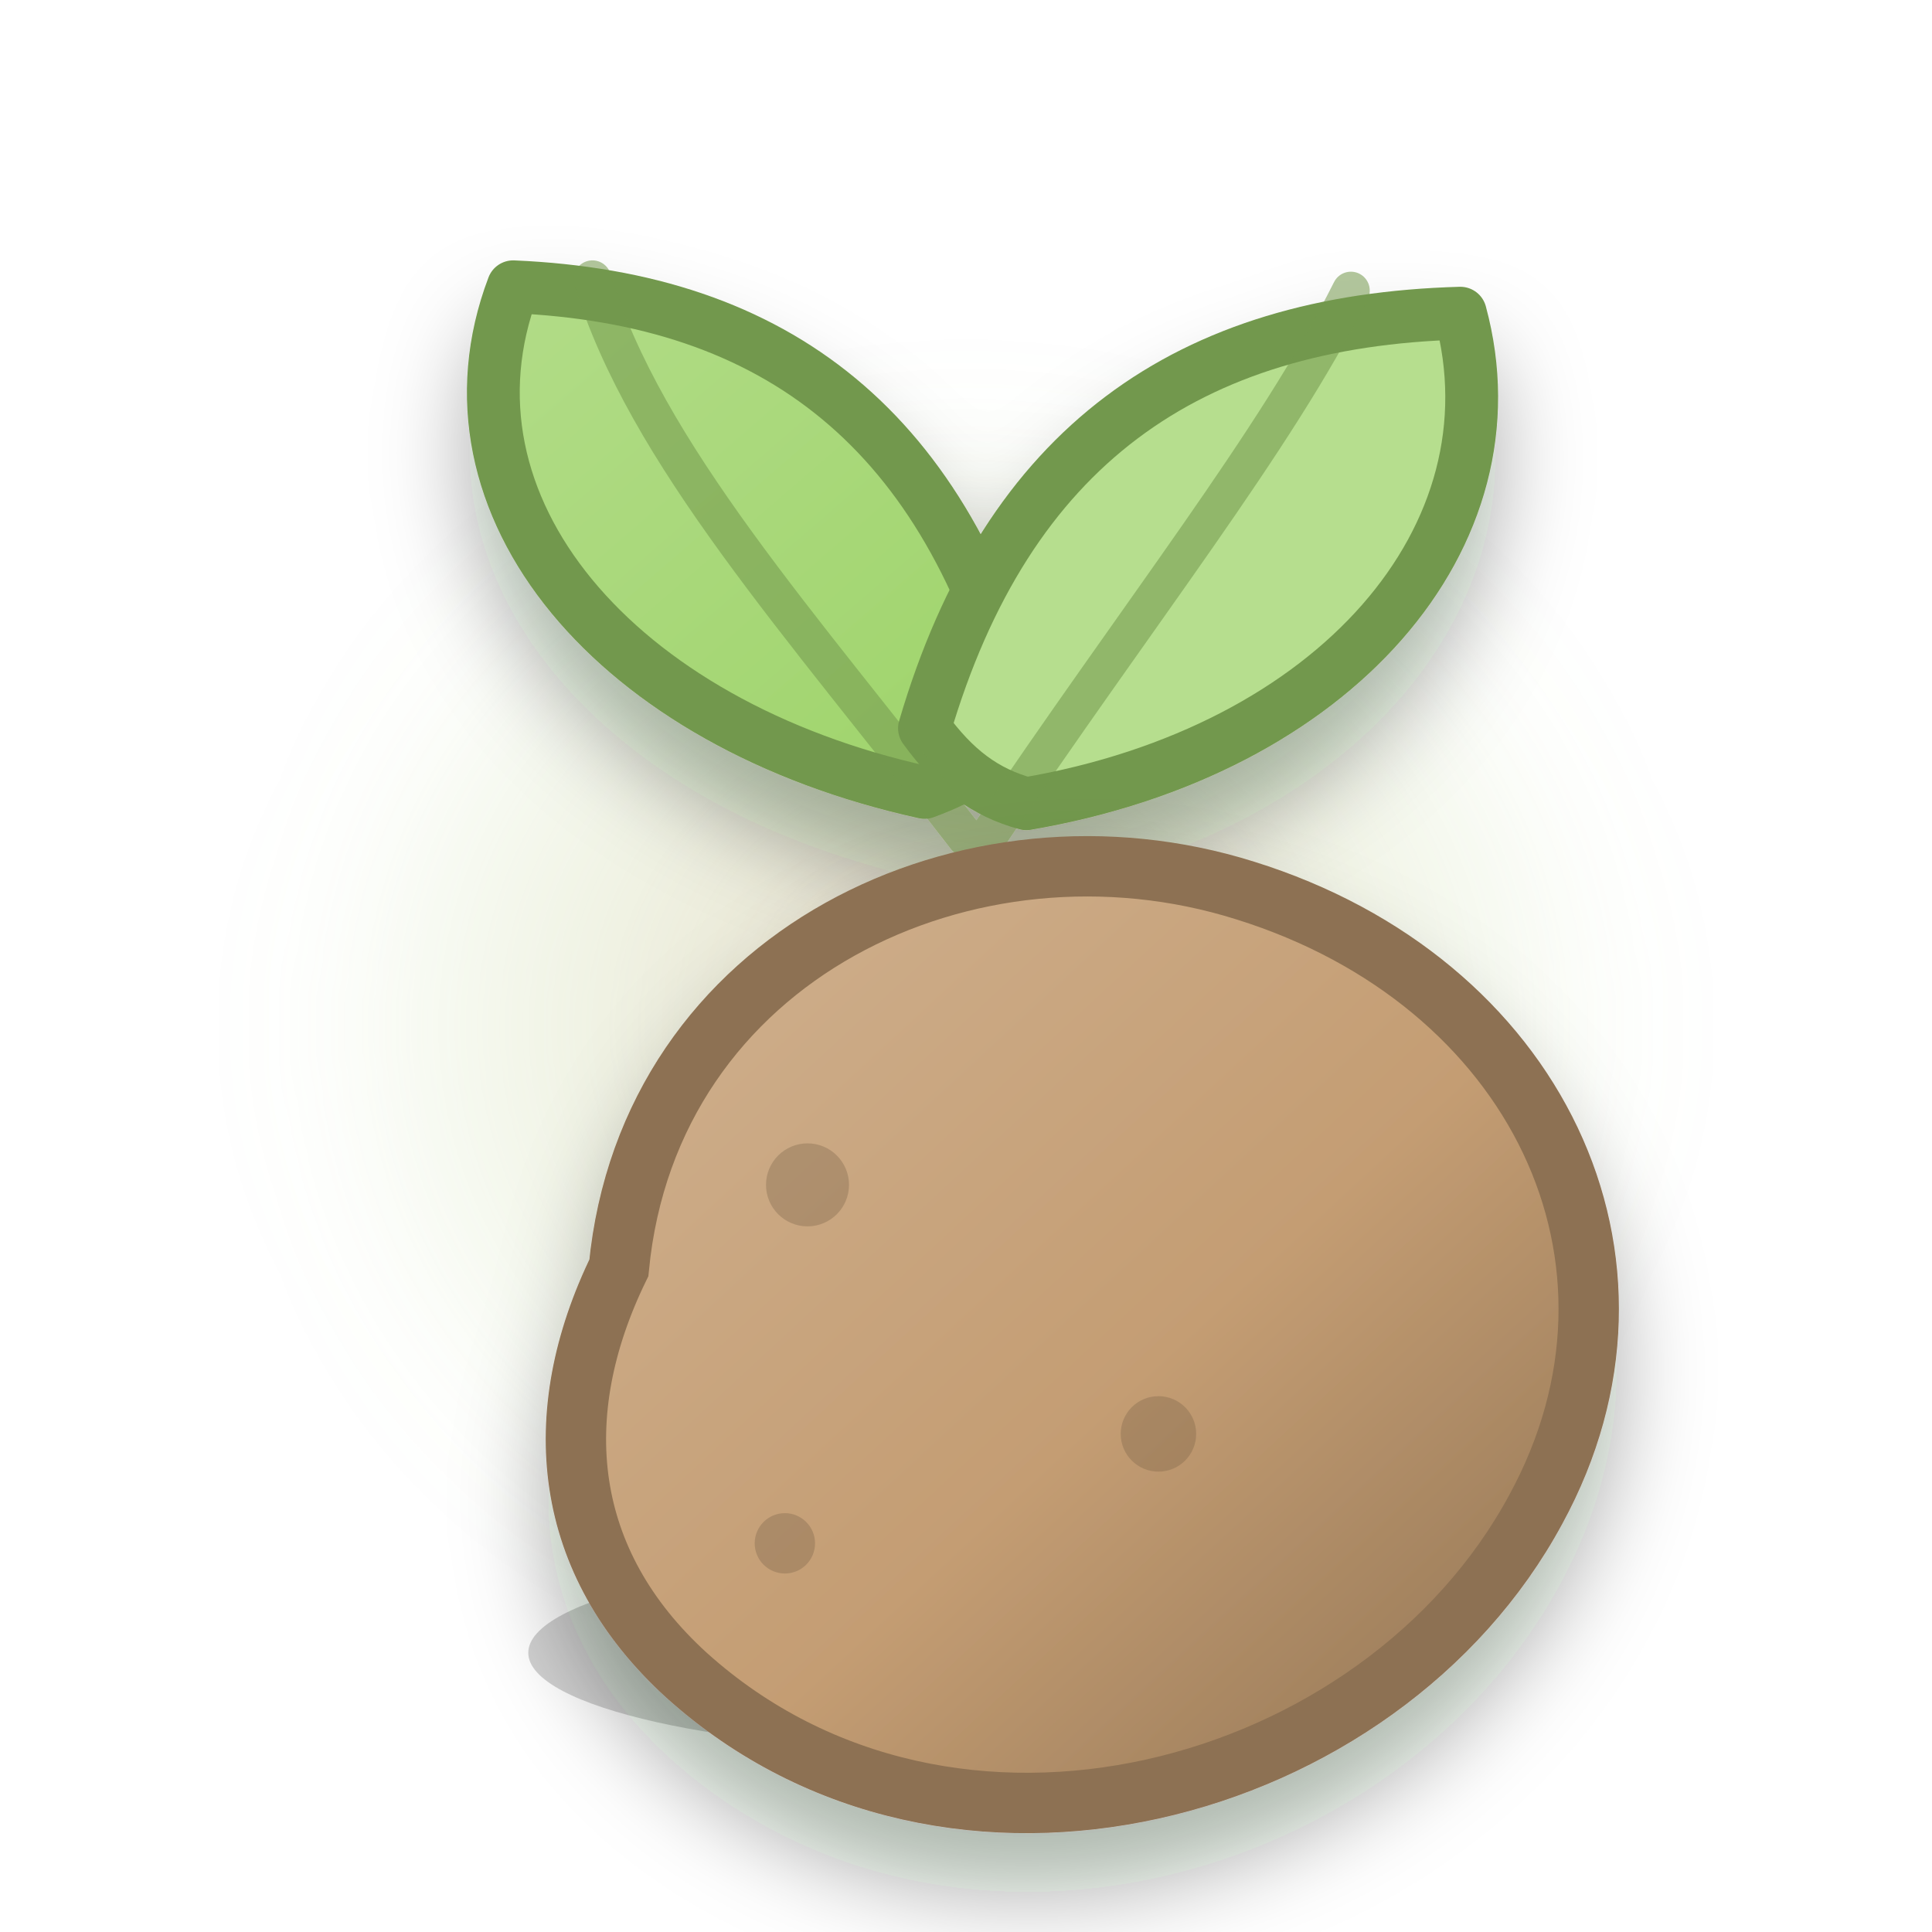
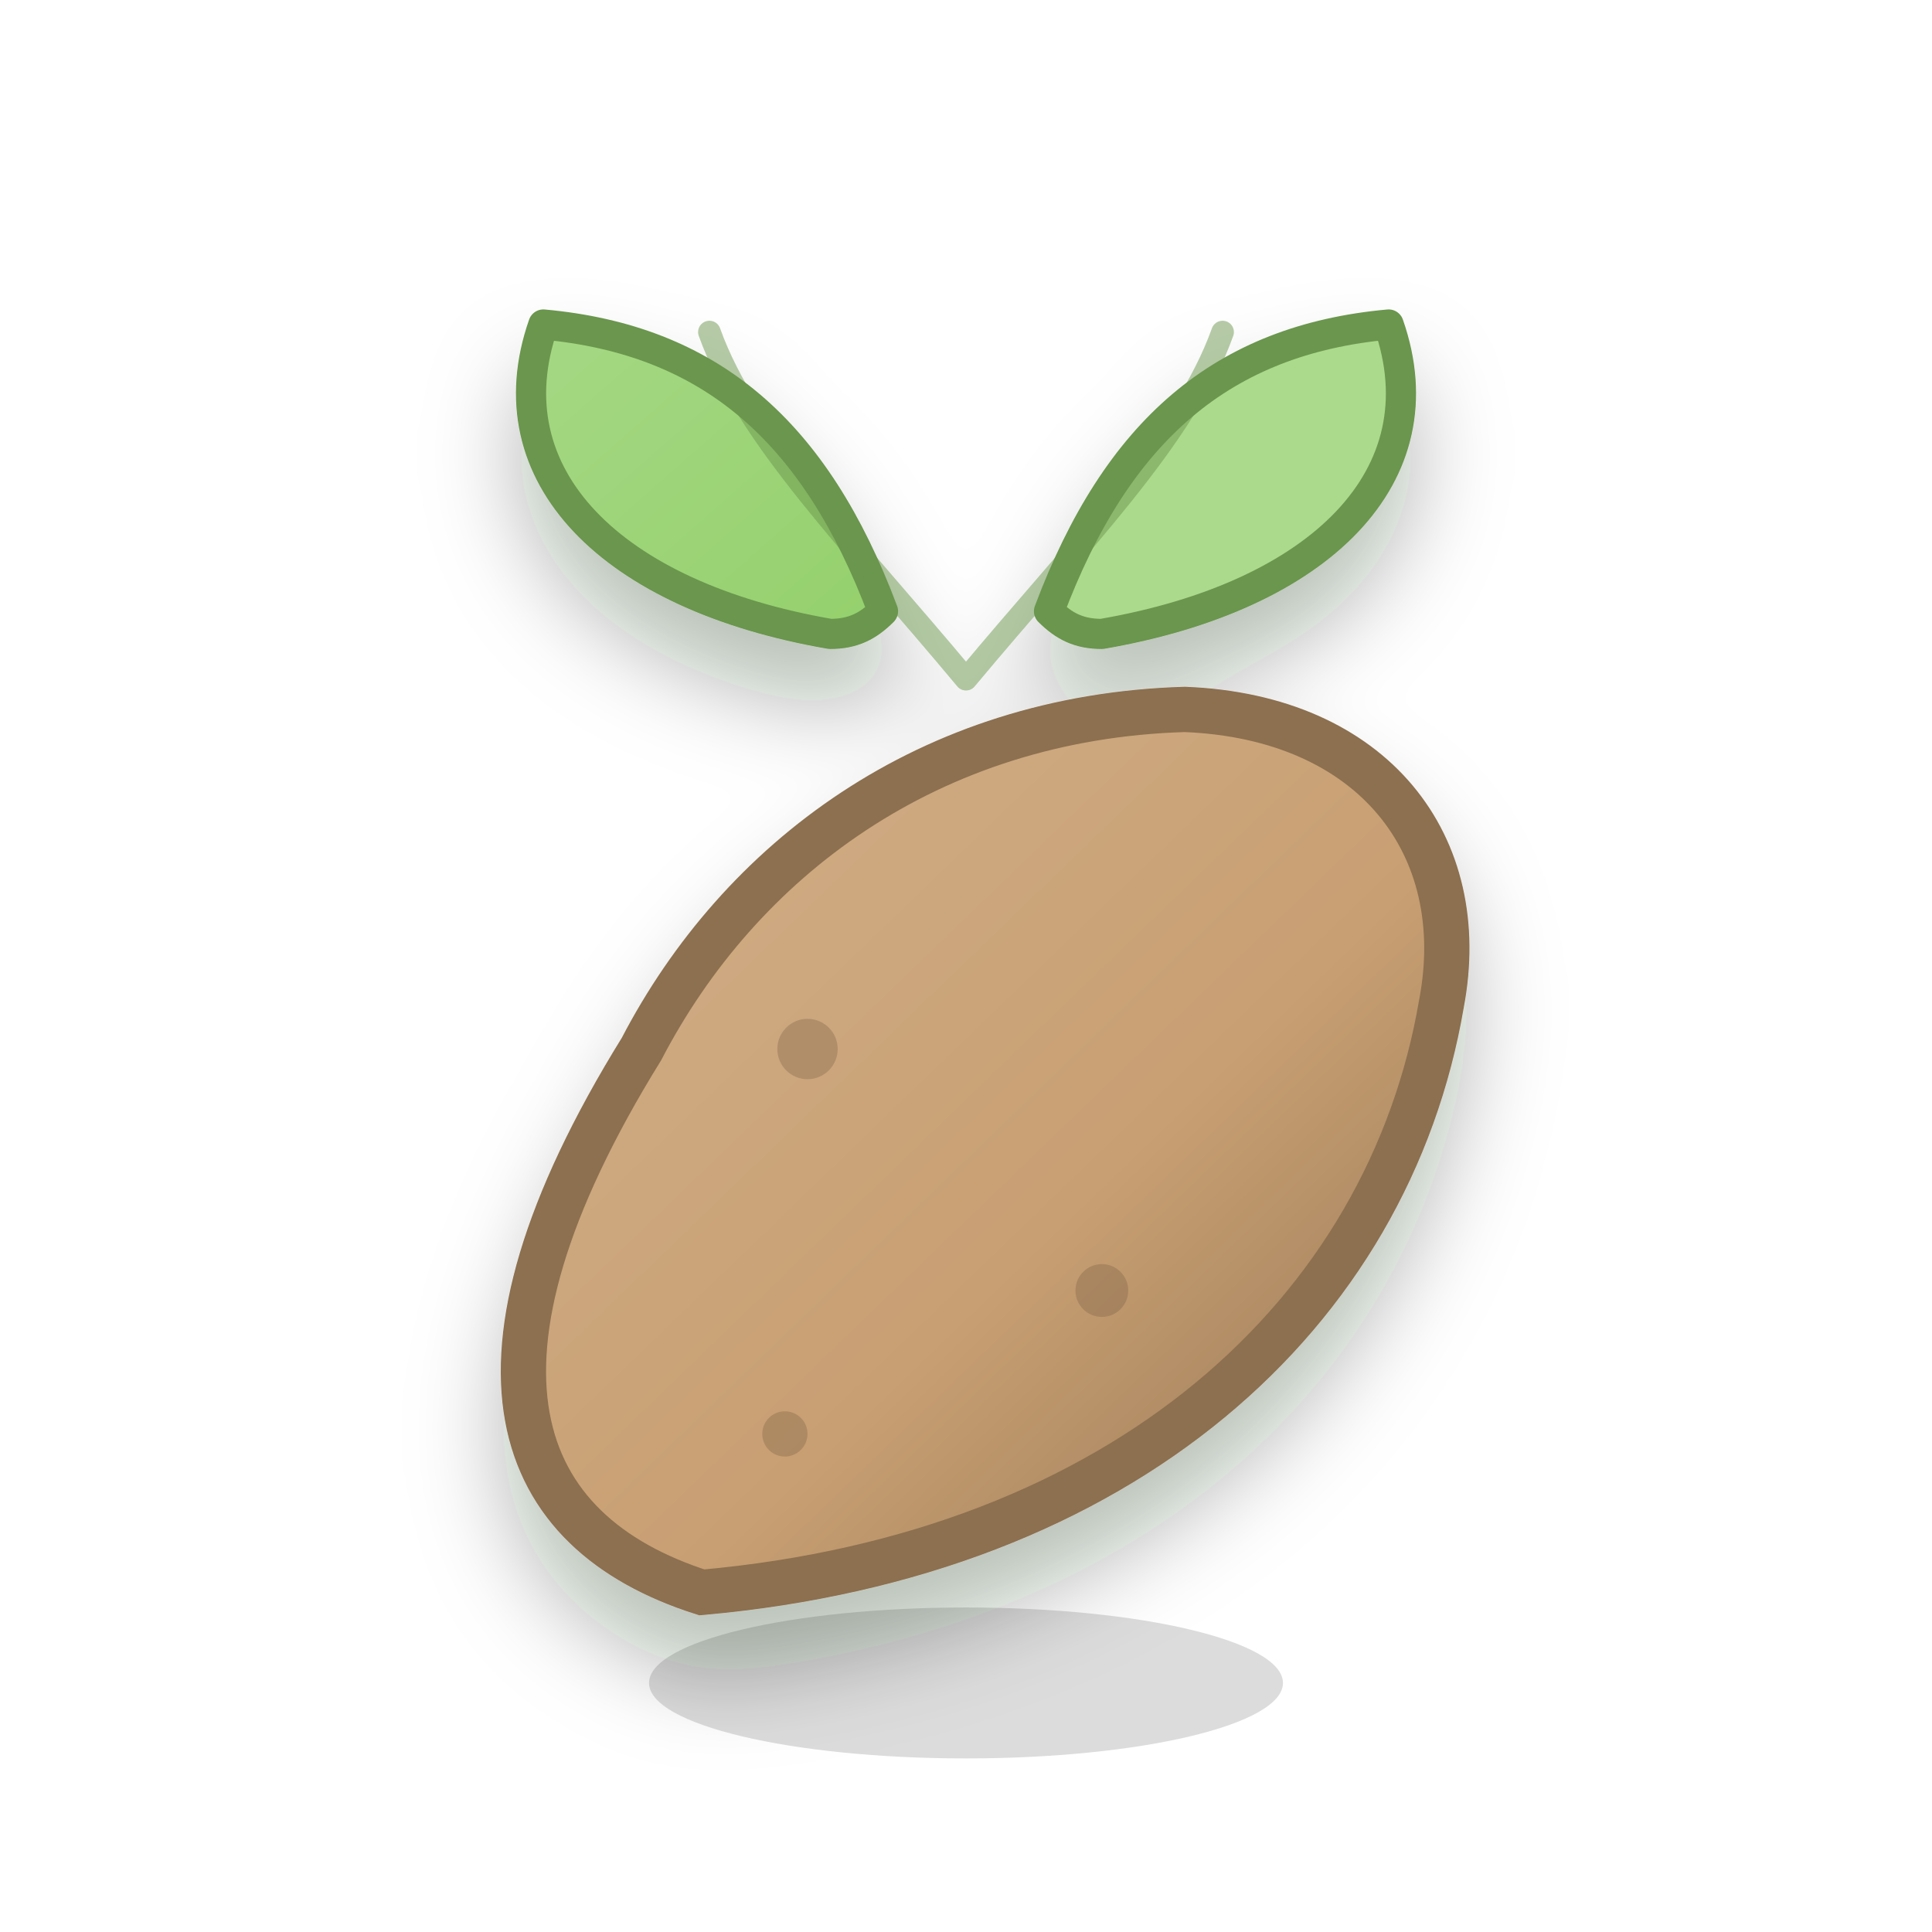
- <svg xmlns="http://www.w3.org/2000/svg" viewBox="0 0 512 512" role="img" aria-label="Mandioca">
+ <svg xmlns="http://www.w3.org/2000/svg" viewBox="0 0 256 256" role="img" aria-label="Mandioca">
  <defs>
-     <linearGradient id="mandioca-body" x1="0" x2="1" y1="0" y2="1">
-       <stop offset="0" stop-color="#d0b291" />
-       <stop offset="0.55" stop-color="#c49d73" />
-       <stop offset="1" stop-color="#8d7152" />
+     <linearGradient id="mandioca-body" x1="0" y1="0" x2="1" y2="1">
+       <stop offset="0" stop-color="#d2b08b" />
+       <stop offset="0.58" stop-color="#c89f72" />
+       <stop offset="1" stop-color="#907252" />
    </linearGradient>
-     <linearGradient id="mandioca-accent" x1="0" x2="0.9" y1="0" y2="1">
-       <stop offset="0" stop-color="#b2dc88" />
-       <stop offset="1" stop-color="#9fd46b" />
+     <linearGradient id="mandioca-accent" x1="0" y1="0" x2="1" y2="1">
+       <stop offset="0" stop-color="#a5d884" />
+       <stop offset="1" stop-color="#94d06c" />
    </linearGradient>
-     <radialGradient id="mandioca-shine" cx="30%" cy="22%" r="70%">
-       <stop offset="0" stop-color="#ffffff" stop-opacity="0.92" />
-       <stop offset="0.42" stop-color="#ffffff" stop-opacity="0.24" />
-       <stop offset="1" stop-color="#ffffff" stop-opacity="0" />
+     <radialGradient id="mandioca-shine" cx="32%" cy="26%" r="58%">
+       <stop offset="0" stop-color="#fff" stop-opacity="0.9" />
+       <stop offset="0.5" stop-color="#fff" stop-opacity="0.25" />
+       <stop offset="1" stop-color="#fff" stop-opacity="0" />
    </radialGradient>
-     <radialGradient id="mandioca-glow" cx="50%" cy="50%" r="55%">
-       <stop offset="0" stop-color="#ceae8c" stop-opacity="0.48" />
-       <stop offset="1" stop-color="#a8d879" stop-opacity="0" />
-     </radialGradient>
-     <filter id="mandioca-blur" x="-40%" y="-40%" width="180%" height="180%">
-       <feGaussianBlur stdDeviation="18" />
-     </filter>
-     <filter id="mandioca-shadow" x="-25%" y="-25%" width="160%" height="170%">
-       <feDropShadow dx="0" dy="16" stdDeviation="12" flood-color="#05150d" flood-opacity="0.32" />
+     <filter id="mandioca-shadow" x="-30%" y="-30%" width="160%" height="180%">
+       <feDropShadow dx="0" dy="8" stdDeviation="6" flood-color="#09120d" flood-opacity="0.28" />
    </filter>
  </defs>
-   <ellipse cx="256" cy="272" rx="168" ry="152" fill="url(#mandioca-glow)" filter="url(#mandioca-blur)" />
-   <ellipse cx="256" cy="438" rx="116" ry="26" fill="rgba(0,0,0,.18)" />
+   <ellipse cx="128" cy="223" rx="42" ry="10" fill="rgba(0,0,0,.14)" />
  <g filter="url(#mandioca-shadow)">
-     <path d="M245 210c-82-18-131-76-109-134 70 3 115 38 135 114-7 11-15 16-26 20Z" fill="url(#mandioca-accent)" stroke="#72984d" stroke-width="14" stroke-linejoin="round" />
-     <path d="M272 213c82-14 131-71 115-130-72 2-120 35-142 110 8 11 16 17 27 20Z" fill="#b6de8e" stroke="#72984d" stroke-width="14" stroke-linejoin="round" />
-     <path d="M256 222c-44-57-85-102-99-148M261 223c41-61 77-106 97-146" fill="none" stroke="#72984d" stroke-width="10" stroke-linecap="round" opacity=".55" />
-   </g>
-   <g filter="url(#mandioca-shadow)">
-     <path d="M164 336c8-83 93-123 166-100 77 24 113 98 77 164-41 76-155 107-225 44-33-30-37-69-18-108Z" fill="url(#mandioca-body)" stroke="#8d7152" stroke-width="16" />
-     <circle cx="214" cy="314" r="11" fill="#796147" opacity=".34" />
-     <circle cx="307" cy="380" r="10" fill="#796147" opacity=".34" />
-     <circle cx="208" cy="409" r="8" fill="#796147" opacity=".34" />
+     <path d="M110 84C81 79 65 63 72 43c22 2 36 14 45 38-2 2-4 3-7 3Z" fill="url(#mandioca-accent)" stroke="#6b964e" stroke-width="4" stroke-linejoin="round" />
+     <path d="M146 84c29-5 45-21 38-41-22 2-36 14-45 38 2 2 4 3 7 3Z" fill="#acda8c" stroke="#6b964e" stroke-width="4" stroke-linejoin="round" />
+     <path d="M128 90c-15-18-29-32-34-46M128 90c15-18 29-32 34-46" fill="none" stroke="#6b964e" stroke-width="3" stroke-linecap="round" opacity=".5" />
+     <path d="M85 139c13-25 38-44 72-45 25 1 38 18 34 39-7 41-42 73-98 78-25-8-34-30-8-72Z" fill="url(#mandioca-body)" stroke="#8c6f50" stroke-width="6" />
+     <circle cx="107" cy="139" r="4" fill="#745c42" opacity=".32" />
+     <circle cx="146" cy="171" r="3.5" fill="#745c42" opacity=".32" />
+     <circle cx="104" cy="190" r="3" fill="#745c42" opacity=".32" />
  </g>
</svg>
